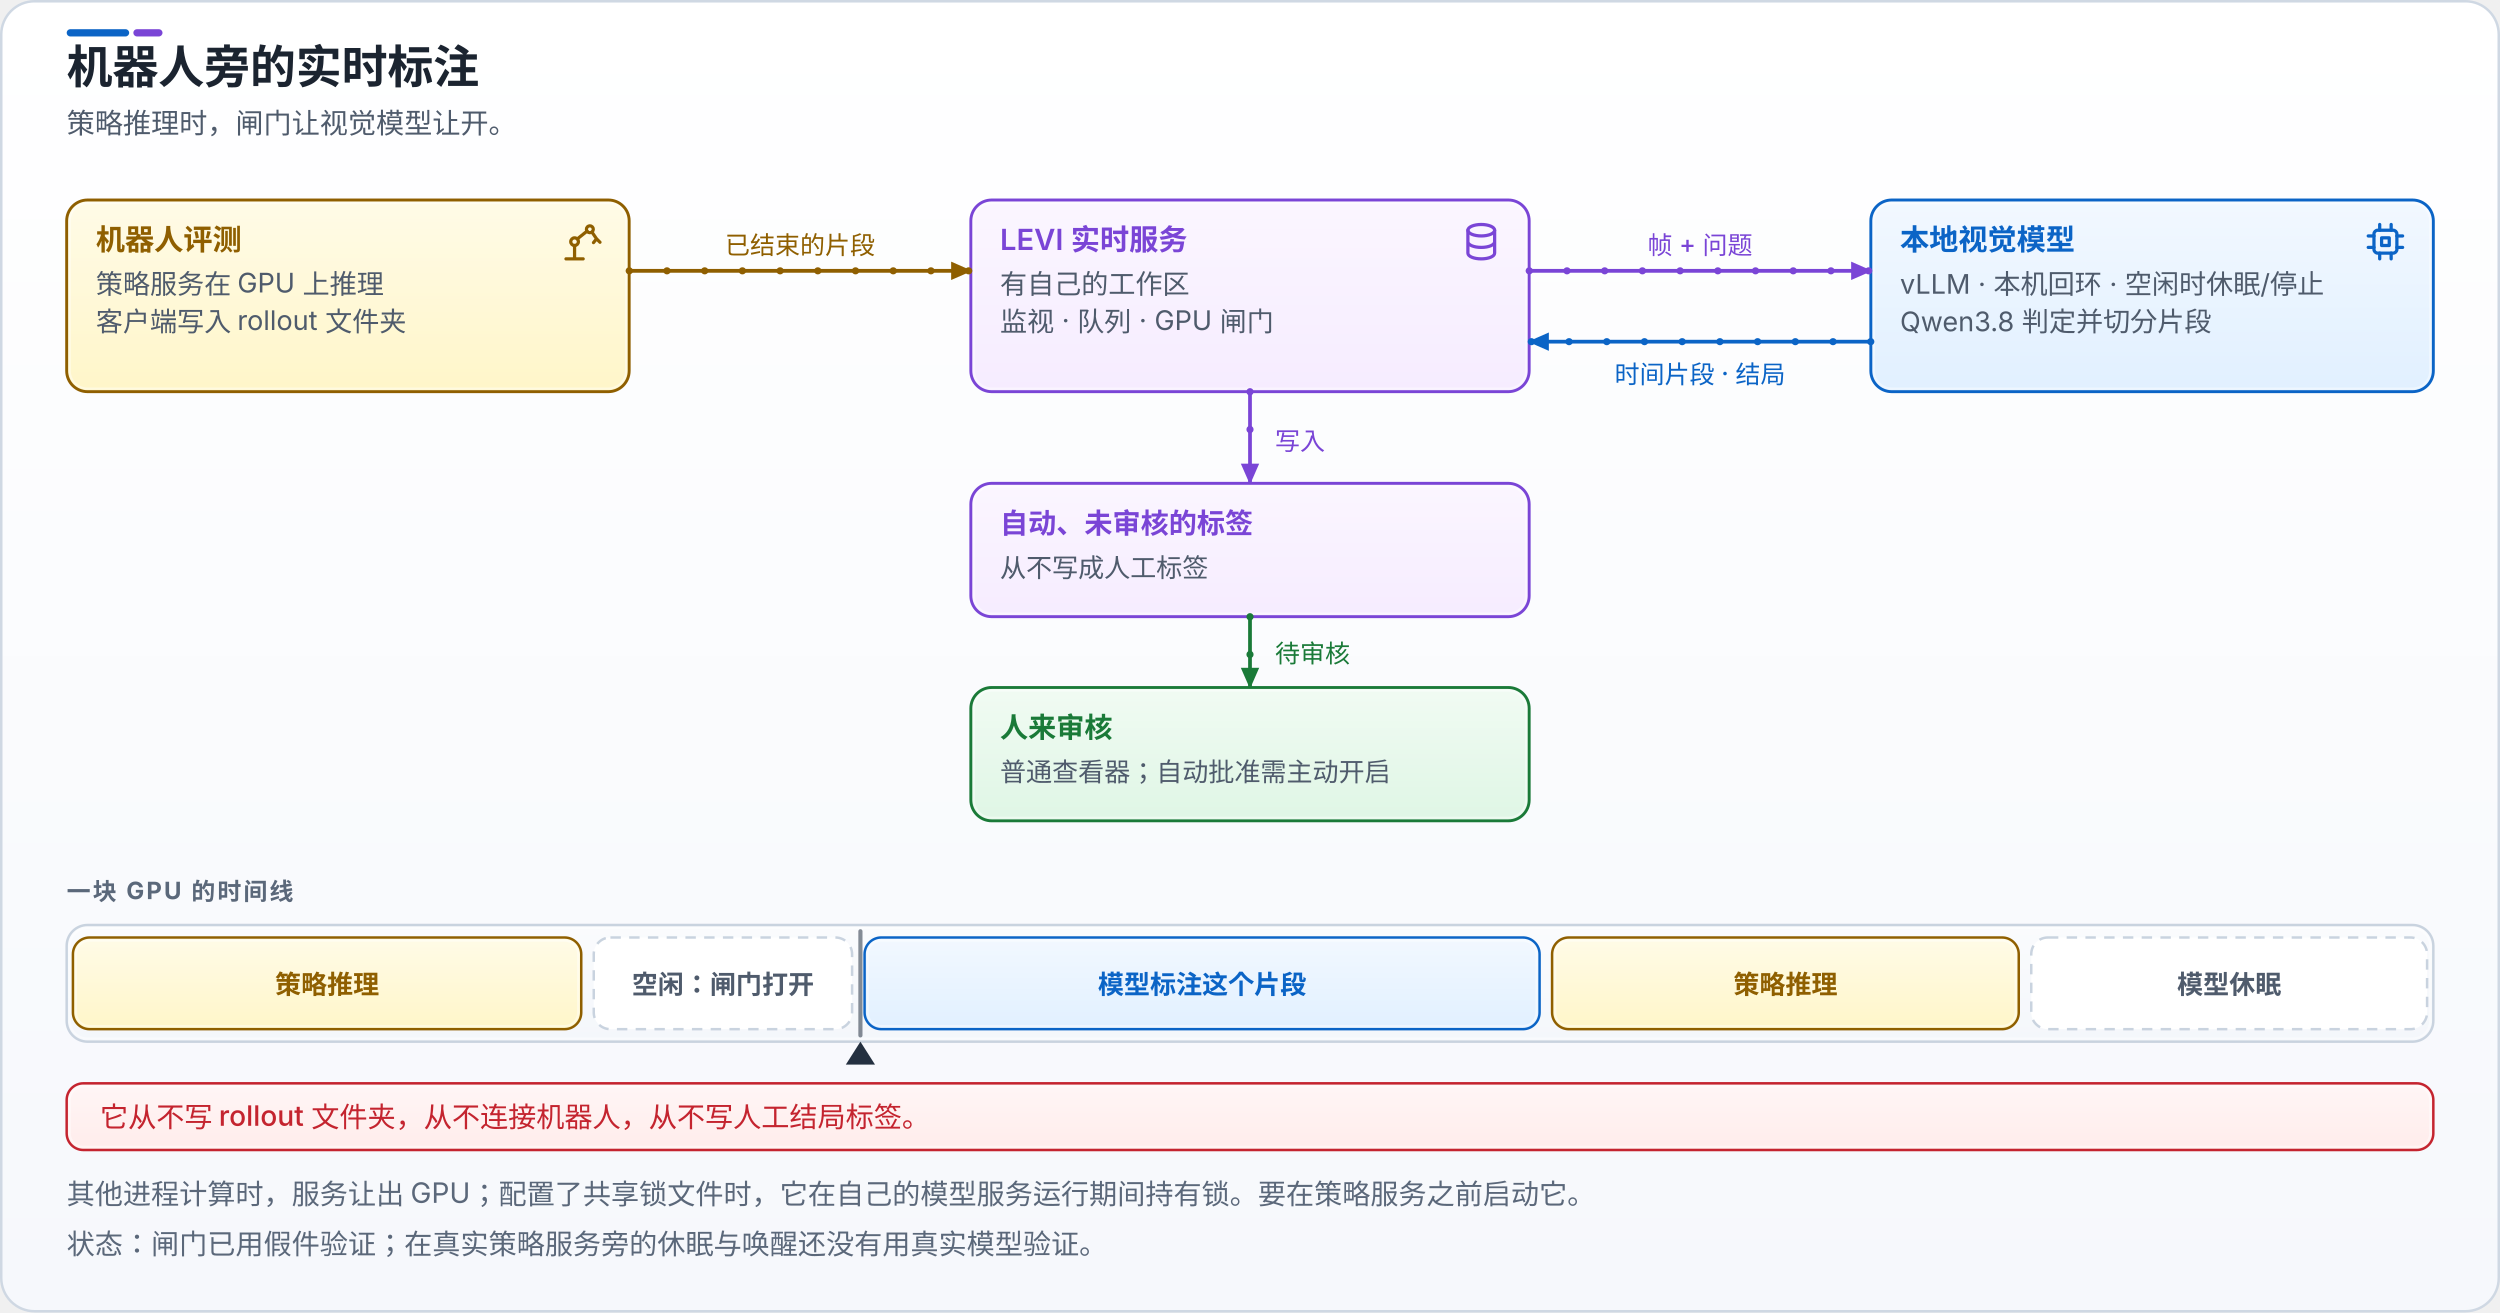
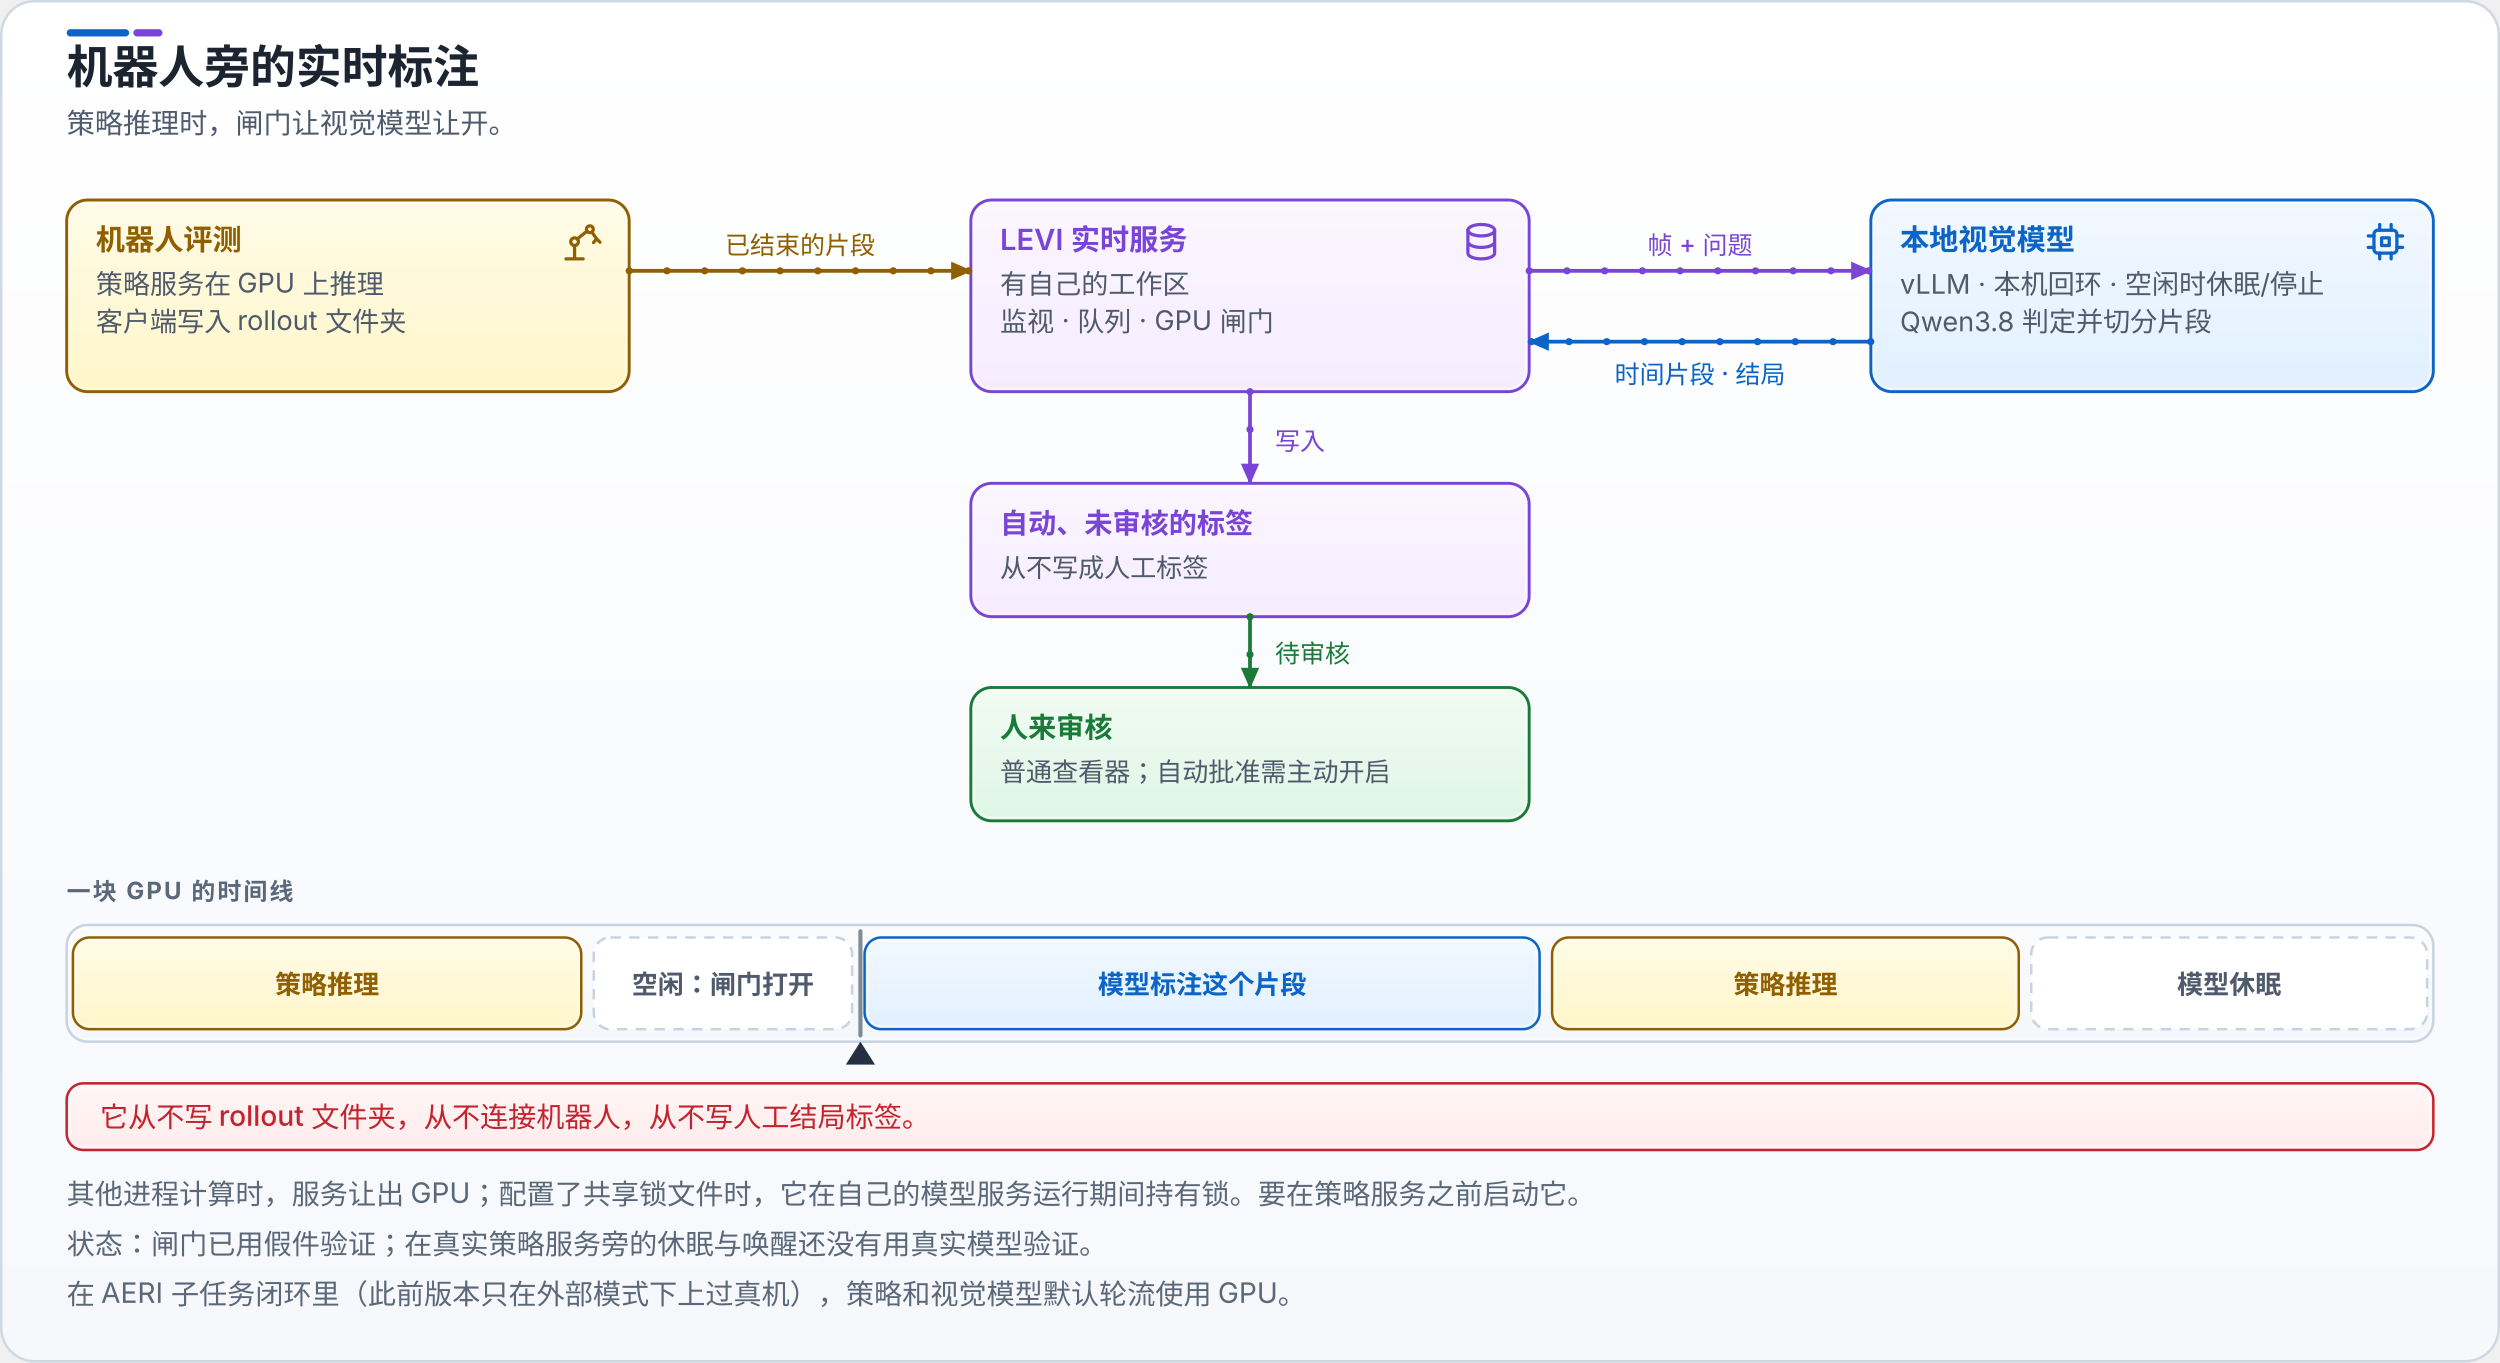
- <svg xmlns="http://www.w3.org/2000/svg" viewBox="0 0 1200 630" width="1200" height="630" role="img" aria-labelledby="t d">
+ <svg xmlns="http://www.w3.org/2000/svg" viewBox="0 0 1200 654" width="1200" height="654" role="img" aria-labelledby="t d">
  <defs>
    <style>@keyframes flow{to{stroke-dashoffset:-18}}.flow{animation:flow 3s linear infinite}@keyframes now{from{transform:translateX(0)}to{transform:translateX(1120px)}}.now{animation:now 12s linear infinite;animation-delay:-3.996s}@media (prefers-reduced-motion: reduce) { * { animation: none !important; } }</style>
    <marker id="a_gate" viewBox="0 0 10 10" refX="8.5" refY="5" markerWidth="7" markerHeight="7" orient="auto">
      <path d="M1 1.5 L9 5 L1 8.5 Z" fill="#8f5f00" />
    </marker>
    <marker id="a_model" viewBox="0 0 10 10" refX="8.5" refY="5" markerWidth="7" markerHeight="7" orient="auto">
      <path d="M1 1.5 L9 5 L1 8.5 Z" fill="#0b64c6" />
    </marker>
    <marker id="a_person" viewBox="0 0 10 10" refX="8.5" refY="5" markerWidth="7" markerHeight="7" orient="auto">
      <path d="M1 1.5 L9 5 L1 8.5 Z" fill="#1a7a38" />
    </marker>
    <marker id="a_system" viewBox="0 0 10 10" refX="8.5" refY="5" markerWidth="7" markerHeight="7" orient="auto">
      <path d="M1 1.5 L9 5 L1 8.5 Z" fill="#7a45d6" />
    </marker>
    <linearGradient id="g_box" x1="0" y1="0" x2="0" y2="1">
      <stop offset="0" stop-color="#fafbfd" />
      <stop offset="1" stop-color="#f4f7fb" />
    </linearGradient>
    <linearGradient id="g_danger" x1="0" y1="0" x2="0" y2="1">
      <stop offset="0" stop-color="#fff6f6" />
      <stop offset="1" stop-color="#ffeceb" />
    </linearGradient>
    <linearGradient id="g_gate" x1="0" y1="0" x2="0" y2="1">
      <stop offset="0" stop-color="#fffbe7" />
      <stop offset="1" stop-color="#fff6c9" />
    </linearGradient>
    <linearGradient id="g_model" x1="0" y1="0" x2="0" y2="1">
      <stop offset="0" stop-color="#f2f8ff" />
      <stop offset="1" stop-color="#e1f0ff" />
    </linearGradient>
    <linearGradient id="g_person" x1="0" y1="0" x2="0" y2="1">
      <stop offset="0" stop-color="#f1fbf3" />
      <stop offset="1" stop-color="#dff6e5" />
    </linearGradient>
    <linearGradient id="g_system" x1="0" y1="0" x2="0" y2="1">
      <stop offset="0" stop-color="#fbf6ff" />
      <stop offset="1" stop-color="#f6ecff" />
    </linearGradient>
    <linearGradient id="g_panel" x1="0" y1="0" x2="0" y2="1">
      <stop offset="0" stop-color="#ffffff" />
      <stop offset="1" stop-color="#f6f8fc" />
    </linearGradient>
  </defs>
-   <rect x="0.6" y="0.6" width="1198.8" height="628.8" rx="16" fill="url(#g_panel)" stroke="#cfd8e3" stroke-width="1.2" />
+   <rect x="0.6" y="0.6" width="1198.8" height="652.8" rx="16" fill="url(#g_panel)" stroke="#cfd8e3" stroke-width="1.2" />
  <rect x="32" y="14" width="30" height="3.5" rx="1.75" fill="#0b64c6" />
  <rect x="64" y="14" width="14" height="3.5" rx="1.75" fill="#7a45d6" />
  <text x="32" y="40" font-family="'Noto Sans SC', 'Source Han Sans SC', 'PingFang SC', 'Microsoft YaHei', Inter, -apple-system, 'Segoe UI', Roboto, 'Noto Sans', Helvetica, Arial, sans-serif" font-size="22" font-weight="700" text-anchor="start" fill="#1b2430">机器人旁的实时标注</text>
  <text x="32" y="64" font-family="'Noto Sans SC', 'Source Han Sans SC', 'PingFang SC', 'Microsoft YaHei', Inter, -apple-system, 'Segoe UI', Roboto, 'Noto Sans', Helvetica, Arial, sans-serif" font-size="13.5" font-weight="400" text-anchor="start" fill="#4f5b6c">策略推理时，闸门让视觉模型让开。</text>
  <rect x="32" y="96" width="270" height="92" rx="10" fill="url(#g_gate)" stroke="#8f5f00" stroke-width="1.4" />
  <rect x="33.5" y="97.5" width="267" height="89" rx="8.5" fill="none" stroke="#ffffff" stroke-opacity="0.425" stroke-width="1" />
  <text x="46" y="120" font-family="'Noto Sans SC', 'Source Han Sans SC', 'PingFang SC', 'Microsoft YaHei', Inter, -apple-system, 'Segoe UI', Roboto, 'Noto Sans', Helvetica, Arial, sans-serif" font-size="14" font-weight="600" text-anchor="start" fill="#8f5f00">机器人评测</text>
  <text x="46" y="141" font-family="'Noto Sans SC', 'Source Han Sans SC', 'PingFang SC', 'Microsoft YaHei', Inter, -apple-system, 'Segoe UI', Roboto, 'Noto Sans', Helvetica, Arial, sans-serif" font-size="13" font-weight="400" text-anchor="start" fill="#4f5b6c">策略服务在 GPU 上推理</text>
  <text x="46" y="159" font-family="'Noto Sans SC', 'Source Han Sans SC', 'PingFang SC', 'Microsoft YaHei', Inter, -apple-system, 'Segoe UI', Roboto, 'Noto Sans', Helvetica, Arial, sans-serif" font-size="13" font-weight="400" text-anchor="start" fill="#4f5b6c">客户端写入 rollout 文件夹</text>
  <g transform="translate(268 105) scale(0.917)" fill="none" stroke="#8f5f00" stroke-width="1.7" stroke-linecap="round" stroke-linejoin="round">
    <path d="M4 21h9 M8.5 21v-7" />
    <circle cx="8.5" cy="12" r="2" />
    <path d="M10 10.5 15 6.5" />
    <circle cx="16.5" cy="5.5" r="1.8" />
    <path d="M17.6 7 20 10.5 M20 10.5l-1.6 2 M20 10.5l1.8 1.8" />
  </g>
  <rect x="466" y="96" width="268" height="92" rx="10" fill="url(#g_system)" stroke="#7a45d6" stroke-width="1.4" />
  <rect x="467.5" y="97.5" width="265" height="89" rx="8.5" fill="none" stroke="#ffffff" stroke-opacity="0.425" stroke-width="1" />
  <text x="480" y="120" font-family="'Noto Sans SC', 'Source Han Sans SC', 'PingFang SC', 'Microsoft YaHei', Inter, -apple-system, 'Segoe UI', Roboto, 'Noto Sans', Helvetica, Arial, sans-serif" font-size="14" font-weight="600" text-anchor="start" fill="#7a45d6">LEVI 实时服务</text>
  <text x="480" y="141" font-family="'Noto Sans SC', 'Source Han Sans SC', 'PingFang SC', 'Microsoft YaHei', Inter, -apple-system, 'Segoe UI', Roboto, 'Noto Sans', Helvetica, Arial, sans-serif" font-size="13" font-weight="400" text-anchor="start" fill="#4f5b6c">有自己的工作区</text>
  <text x="480" y="159" font-family="'Noto Sans SC', 'Source Han Sans SC', 'PingFang SC', 'Microsoft YaHei', Inter, -apple-system, 'Segoe UI', Roboto, 'Noto Sans', Helvetica, Arial, sans-serif" font-size="13" font-weight="400" text-anchor="start" fill="#4f5b6c">监视 · 队列 · GPU 闸门</text>
  <g transform="translate(700 105) scale(0.917)" fill="none" stroke="#7a45d6" stroke-width="1.7" stroke-linecap="round" stroke-linejoin="round">
    <ellipse cx="12" cy="6" rx="7" ry="3" />
    <path d="M5 6v12c0 1.7 3.1 3 7 3s7-1.3 7-3V6 M5 12c0 1.7 3.1 3 7 3s7-1.3 7-3" />
  </g>
  <rect x="898" y="96" width="270" height="92" rx="10" fill="url(#g_model)" stroke="#0b64c6" stroke-width="1.4" />
  <rect x="899.5" y="97.5" width="267" height="89" rx="8.5" fill="none" stroke="#ffffff" stroke-opacity="0.425" stroke-width="1" />
  <text x="912" y="120" font-family="'Noto Sans SC', 'Source Han Sans SC', 'PingFang SC', 'Microsoft YaHei', Inter, -apple-system, 'Segoe UI', Roboto, 'Noto Sans', Helvetica, Arial, sans-serif" font-size="14" font-weight="600" text-anchor="start" fill="#0b64c6">本地视觉模型</text>
  <text x="912" y="141" font-family="'Noto Sans SC', 'Source Han Sans SC', 'PingFang SC', 'Microsoft YaHei', Inter, -apple-system, 'Segoe UI', Roboto, 'Noto Sans', Helvetica, Arial, sans-serif" font-size="13" font-weight="400" text-anchor="start" fill="#4f5b6c">vLLM · 本机回环 · 空闲时休眠/停止</text>
  <text x="912" y="159" font-family="'Noto Sans SC', 'Source Han Sans SC', 'PingFang SC', 'Microsoft YaHei', Inter, -apple-system, 'Segoe UI', Roboto, 'Noto Sans', Helvetica, Arial, sans-serif" font-size="13" font-weight="400" text-anchor="start" fill="#4f5b6c">Qwen3.8 判定并切分片段</text>
  <g transform="translate(1134 105) scale(0.917)" fill="none" stroke="#0b64c6" stroke-width="1.7" stroke-linecap="round" stroke-linejoin="round">
    <rect x="6" y="6" width="12" height="12" rx="2" />
    <rect x="10" y="10" width="4" height="4" />
    <path d="M9 3v3 M15 3v3 M9 18v3 M15 18v3 M3 9h3 M3 15h3 M18 9h3 M18 15h3" />
  </g>
  <path d="M302 130 L466 130" fill="none" stroke="#8f5f00" stroke-width="1.8" stroke-linejoin="round" marker-end="url(#a_gate)" />
  <path class="flow" d="M302 130 L466 130" fill="none" stroke="#8f5f00" stroke-width="3.4" stroke-linecap="round" stroke-linejoin="round" stroke-dasharray="0.1 18" />
  <text x="384" y="122" font-family="'Noto Sans SC', 'Source Han Sans SC', 'PingFang SC', 'Microsoft YaHei', Inter, -apple-system, 'Segoe UI', Roboto, 'Noto Sans', Helvetica, Arial, sans-serif" font-size="12" font-weight="500" text-anchor="middle" fill="#8f5f00">已结束的片段</text>
  <path d="M734 130 L898 130" fill="none" stroke="#7a45d6" stroke-width="1.8" stroke-linejoin="round" marker-end="url(#a_system)" />
  <path class="flow" d="M734 130 L898 130" fill="none" stroke="#7a45d6" stroke-width="3.4" stroke-linecap="round" stroke-linejoin="round" stroke-dasharray="0.1 18" />
  <text x="816" y="122" font-family="'Noto Sans SC', 'Source Han Sans SC', 'PingFang SC', 'Microsoft YaHei', Inter, -apple-system, 'Segoe UI', Roboto, 'Noto Sans', Helvetica, Arial, sans-serif" font-size="12" font-weight="500" text-anchor="middle" fill="#7a45d6">帧 + 问题</text>
  <path d="M898 164 L734 164" fill="none" stroke="#0b64c6" stroke-width="1.8" stroke-linejoin="round" marker-end="url(#a_model)" />
  <path class="flow" d="M898 164 L734 164" fill="none" stroke="#0b64c6" stroke-width="3.4" stroke-linecap="round" stroke-linejoin="round" stroke-dasharray="0.1 18" />
  <text x="816" y="184" font-family="'Noto Sans SC', 'Source Han Sans SC', 'PingFang SC', 'Microsoft YaHei', Inter, -apple-system, 'Segoe UI', Roboto, 'Noto Sans', Helvetica, Arial, sans-serif" font-size="12" font-weight="500" text-anchor="middle" fill="#0b64c6">时间片段 · 结局</text>
  <rect x="466" y="232" width="268" height="64" rx="10" fill="url(#g_system)" stroke="#7a45d6" stroke-width="1.4" />
  <rect x="467.5" y="233.5" width="265" height="61" rx="8.5" fill="none" stroke="#ffffff" stroke-opacity="0.425" stroke-width="1" />
  <text x="480" y="256" font-family="'Noto Sans SC', 'Source Han Sans SC', 'PingFang SC', 'Microsoft YaHei', Inter, -apple-system, 'Segoe UI', Roboto, 'Noto Sans', Helvetica, Arial, sans-serif" font-size="13.5" font-weight="600" text-anchor="start" fill="#7a45d6">自动、未审核的标签</text>
  <text x="480" y="277" font-family="'Noto Sans SC', 'Source Han Sans SC', 'PingFang SC', 'Microsoft YaHei', Inter, -apple-system, 'Segoe UI', Roboto, 'Noto Sans', Helvetica, Arial, sans-serif" font-size="12.5" font-weight="400" text-anchor="start" fill="#4f5b6c">从不写成人工标签</text>
  <path d="M600 188 L600 232" fill="none" stroke="#7a45d6" stroke-width="1.8" stroke-linejoin="round" marker-end="url(#a_system)" />
  <path class="flow" d="M600 188 L600 232" fill="none" stroke="#7a45d6" stroke-width="3.4" stroke-linecap="round" stroke-linejoin="round" stroke-dasharray="0.1 18" />
  <text x="612" y="216" font-family="'Noto Sans SC', 'Source Han Sans SC', 'PingFang SC', 'Microsoft YaHei', Inter, -apple-system, 'Segoe UI', Roboto, 'Noto Sans', Helvetica, Arial, sans-serif" font-size="12" font-weight="500" text-anchor="start" fill="#7a45d6">写入</text>
  <rect x="466" y="330" width="268" height="64" rx="10" fill="url(#g_person)" stroke="#1a7a38" stroke-width="1.4" />
  <rect x="467.5" y="331.5" width="265" height="61" rx="8.5" fill="none" stroke="#ffffff" stroke-opacity="0.425" stroke-width="1" />
  <text x="480" y="354" font-family="'Noto Sans SC', 'Source Han Sans SC', 'PingFang SC', 'Microsoft YaHei', Inter, -apple-system, 'Segoe UI', Roboto, 'Noto Sans', Helvetica, Arial, sans-serif" font-size="13.5" font-weight="600" text-anchor="start" fill="#1a7a38">人来审核</text>
  <text x="480" y="375" font-family="'Noto Sans SC', 'Source Han Sans SC', 'PingFang SC', 'Microsoft YaHei', Inter, -apple-system, 'Segoe UI', Roboto, 'Noto Sans', Helvetica, Arial, sans-serif" font-size="12.5" font-weight="400" text-anchor="start" fill="#4f5b6c">普通查看器；自动批准需主动开启</text>
  <path d="M600 296 L600 330" fill="none" stroke="#1a7a38" stroke-width="1.8" stroke-linejoin="round" marker-end="url(#a_person)" />
  <path class="flow" d="M600 296 L600 330" fill="none" stroke="#1a7a38" stroke-width="3.4" stroke-linecap="round" stroke-linejoin="round" stroke-dasharray="0.1 18" />
  <text x="612" y="318" font-family="'Noto Sans SC', 'Source Han Sans SC', 'PingFang SC', 'Microsoft YaHei', Inter, -apple-system, 'Segoe UI', Roboto, 'Noto Sans', Helvetica, Arial, sans-serif" font-size="12" font-weight="500" text-anchor="start" fill="#1a7a38">待审核</text>
  <text x="32" y="432" font-family="'Noto Sans SC', 'Source Han Sans SC', 'PingFang SC', 'Microsoft YaHei', Inter, -apple-system, 'Segoe UI', Roboto, 'Noto Sans', Helvetica, Arial, sans-serif" font-size="11.5" font-weight="700" text-anchor="start" fill="#5b687a" letter-spacing="1">一块 GPU 的时间线</text>
  <rect x="32" y="444" width="1136" height="56" rx="10" fill="url(#g_box)" stroke="#c9d3df" stroke-width="1.2" />
  <rect x="33.5" y="445.5" width="1133" height="53" rx="8.5" fill="none" stroke="#ffffff" stroke-opacity="0.425" stroke-width="1" />
  <rect x="35" y="450" width="244" height="44" rx="8" fill="url(#g_gate)" stroke="#8f5f00" stroke-width="1.2" />
  <rect x="36.5" y="451.5" width="241" height="41" rx="6.5" fill="none" stroke="#ffffff" stroke-opacity="0.425" stroke-width="1" />
  <rect x="285" y="450" width="124" height="44" rx="8" fill="#ffffff" stroke="#c9d3df" stroke-width="1.2" stroke-dasharray="5 4" />
  <rect x="415" y="450" width="324" height="44" rx="8" fill="url(#g_model)" stroke="#0b64c6" stroke-width="1.2" />
  <rect x="416.5" y="451.5" width="321" height="41" rx="6.5" fill="none" stroke="#ffffff" stroke-opacity="0.425" stroke-width="1" />
  <rect x="745" y="450" width="224" height="44" rx="8" fill="url(#g_gate)" stroke="#8f5f00" stroke-width="1.2" />
  <rect x="746.5" y="451.5" width="221" height="41" rx="6.5" fill="none" stroke="#ffffff" stroke-opacity="0.425" stroke-width="1" />
  <rect x="975" y="450" width="190" height="44" rx="8" fill="#ffffff" stroke="#c9d3df" stroke-width="1.2" stroke-dasharray="5 4" />
  <g class="now" transform="translate(373 0)">
    <rect x="39" y="446" width="2" height="52" rx="1" fill="#243040" fill-opacity="0.55" />
    <path d="M33 511 L47 511 L40 500 Z" fill="#243040" />
  </g>
  <text x="157.0" y="477" font-family="'Noto Sans SC', 'Source Han Sans SC', 'PingFang SC', 'Microsoft YaHei', Inter, -apple-system, 'Segoe UI', Roboto, 'Noto Sans', Helvetica, Arial, sans-serif" font-size="12.5" font-weight="600" text-anchor="middle" fill="#8f5f00">策略推理</text>
  <text x="347.0" y="477" font-family="'Noto Sans SC', 'Source Han Sans SC', 'PingFang SC', 'Microsoft YaHei', Inter, -apple-system, 'Segoe UI', Roboto, 'Noto Sans', Helvetica, Arial, sans-serif" font-size="12.5" font-weight="600" text-anchor="middle" fill="#4f5b6c">空闲：闸门打开</text>
  <text x="577.0" y="477" font-family="'Noto Sans SC', 'Source Han Sans SC', 'PingFang SC', 'Microsoft YaHei', Inter, -apple-system, 'Segoe UI', Roboto, 'Noto Sans', Helvetica, Arial, sans-serif" font-size="12.5" font-weight="600" text-anchor="middle" fill="#0b64c6">模型标注这个片段</text>
  <text x="857.0" y="477" font-family="'Noto Sans SC', 'Source Han Sans SC', 'PingFang SC', 'Microsoft YaHei', Inter, -apple-system, 'Segoe UI', Roboto, 'Noto Sans', Helvetica, Arial, sans-serif" font-size="12.5" font-weight="600" text-anchor="middle" fill="#8f5f00">策略推理</text>
  <text x="1070.0" y="477" font-family="'Noto Sans SC', 'Source Han Sans SC', 'PingFang SC', 'Microsoft YaHei', Inter, -apple-system, 'Segoe UI', Roboto, 'Noto Sans', Helvetica, Arial, sans-serif" font-size="12.5" font-weight="600" text-anchor="middle" fill="#4f5b6c">模型休眠</text>
  <rect x="32" y="520" width="1136" height="32" rx="8" fill="url(#g_danger)" stroke="#c4242f" stroke-width="1.2" />
  <rect x="33.5" y="521.5" width="1133" height="29" rx="6.5" fill="none" stroke="#ffffff" stroke-opacity="0.425" stroke-width="1" />
  <text x="48" y="541" font-family="'Noto Sans SC', 'Source Han Sans SC', 'PingFang SC', 'Microsoft YaHei', Inter, -apple-system, 'Segoe UI', Roboto, 'Noto Sans', Helvetica, Arial, sans-serif" font-size="13.5" font-weight="500" text-anchor="start" fill="#c4242f">它从不写 rollout 文件夹，从不连接机器人，从不写人工结局标签。</text>
  <text x="32" y="578" font-family="'Noto Sans SC', 'Source Han Sans SC', 'PingFang SC', 'Microsoft YaHei', Inter, -apple-system, 'Segoe UI', Roboto, 'Noto Sans', Helvetica, Arial, sans-serif" font-size="13.5" font-weight="400" text-anchor="start" fill="#5b687a">其他进程计算时，服务让出 GPU；配置了共享锁文件时，它在自己的模型服务运行期间持有锁。要在策略服务之前启动它。</text>
  <text x="32" y="602" font-family="'Noto Sans SC', 'Source Han Sans SC', 'PingFang SC', 'Microsoft YaHei', Inter, -apple-system, 'Segoe UI', Roboto, 'Noto Sans', Helvetica, Arial, sans-serif" font-size="13.5" font-weight="400" text-anchor="start" fill="#5b687a">状态：闸门已用假件验证；在真实策略服务旁的休眠与唤醒还没有用真实模型验证。</text>
+   <text x="32" y="626" font-family="'Noto Sans SC', 'Source Han Sans SC', 'PingFang SC', 'Microsoft YaHei', Inter, -apple-system, 'Segoe UI', Roboto, 'Noto Sans', Helvetica, Arial, sans-serif" font-size="13.5" font-weight="400" text-anchor="start" fill="#5b687a">在 AERI 子任务闭环里（此前版本只在外部模式下上过真机），策略和视觉模型默认轮流使用 GPU。</text>
</svg>
